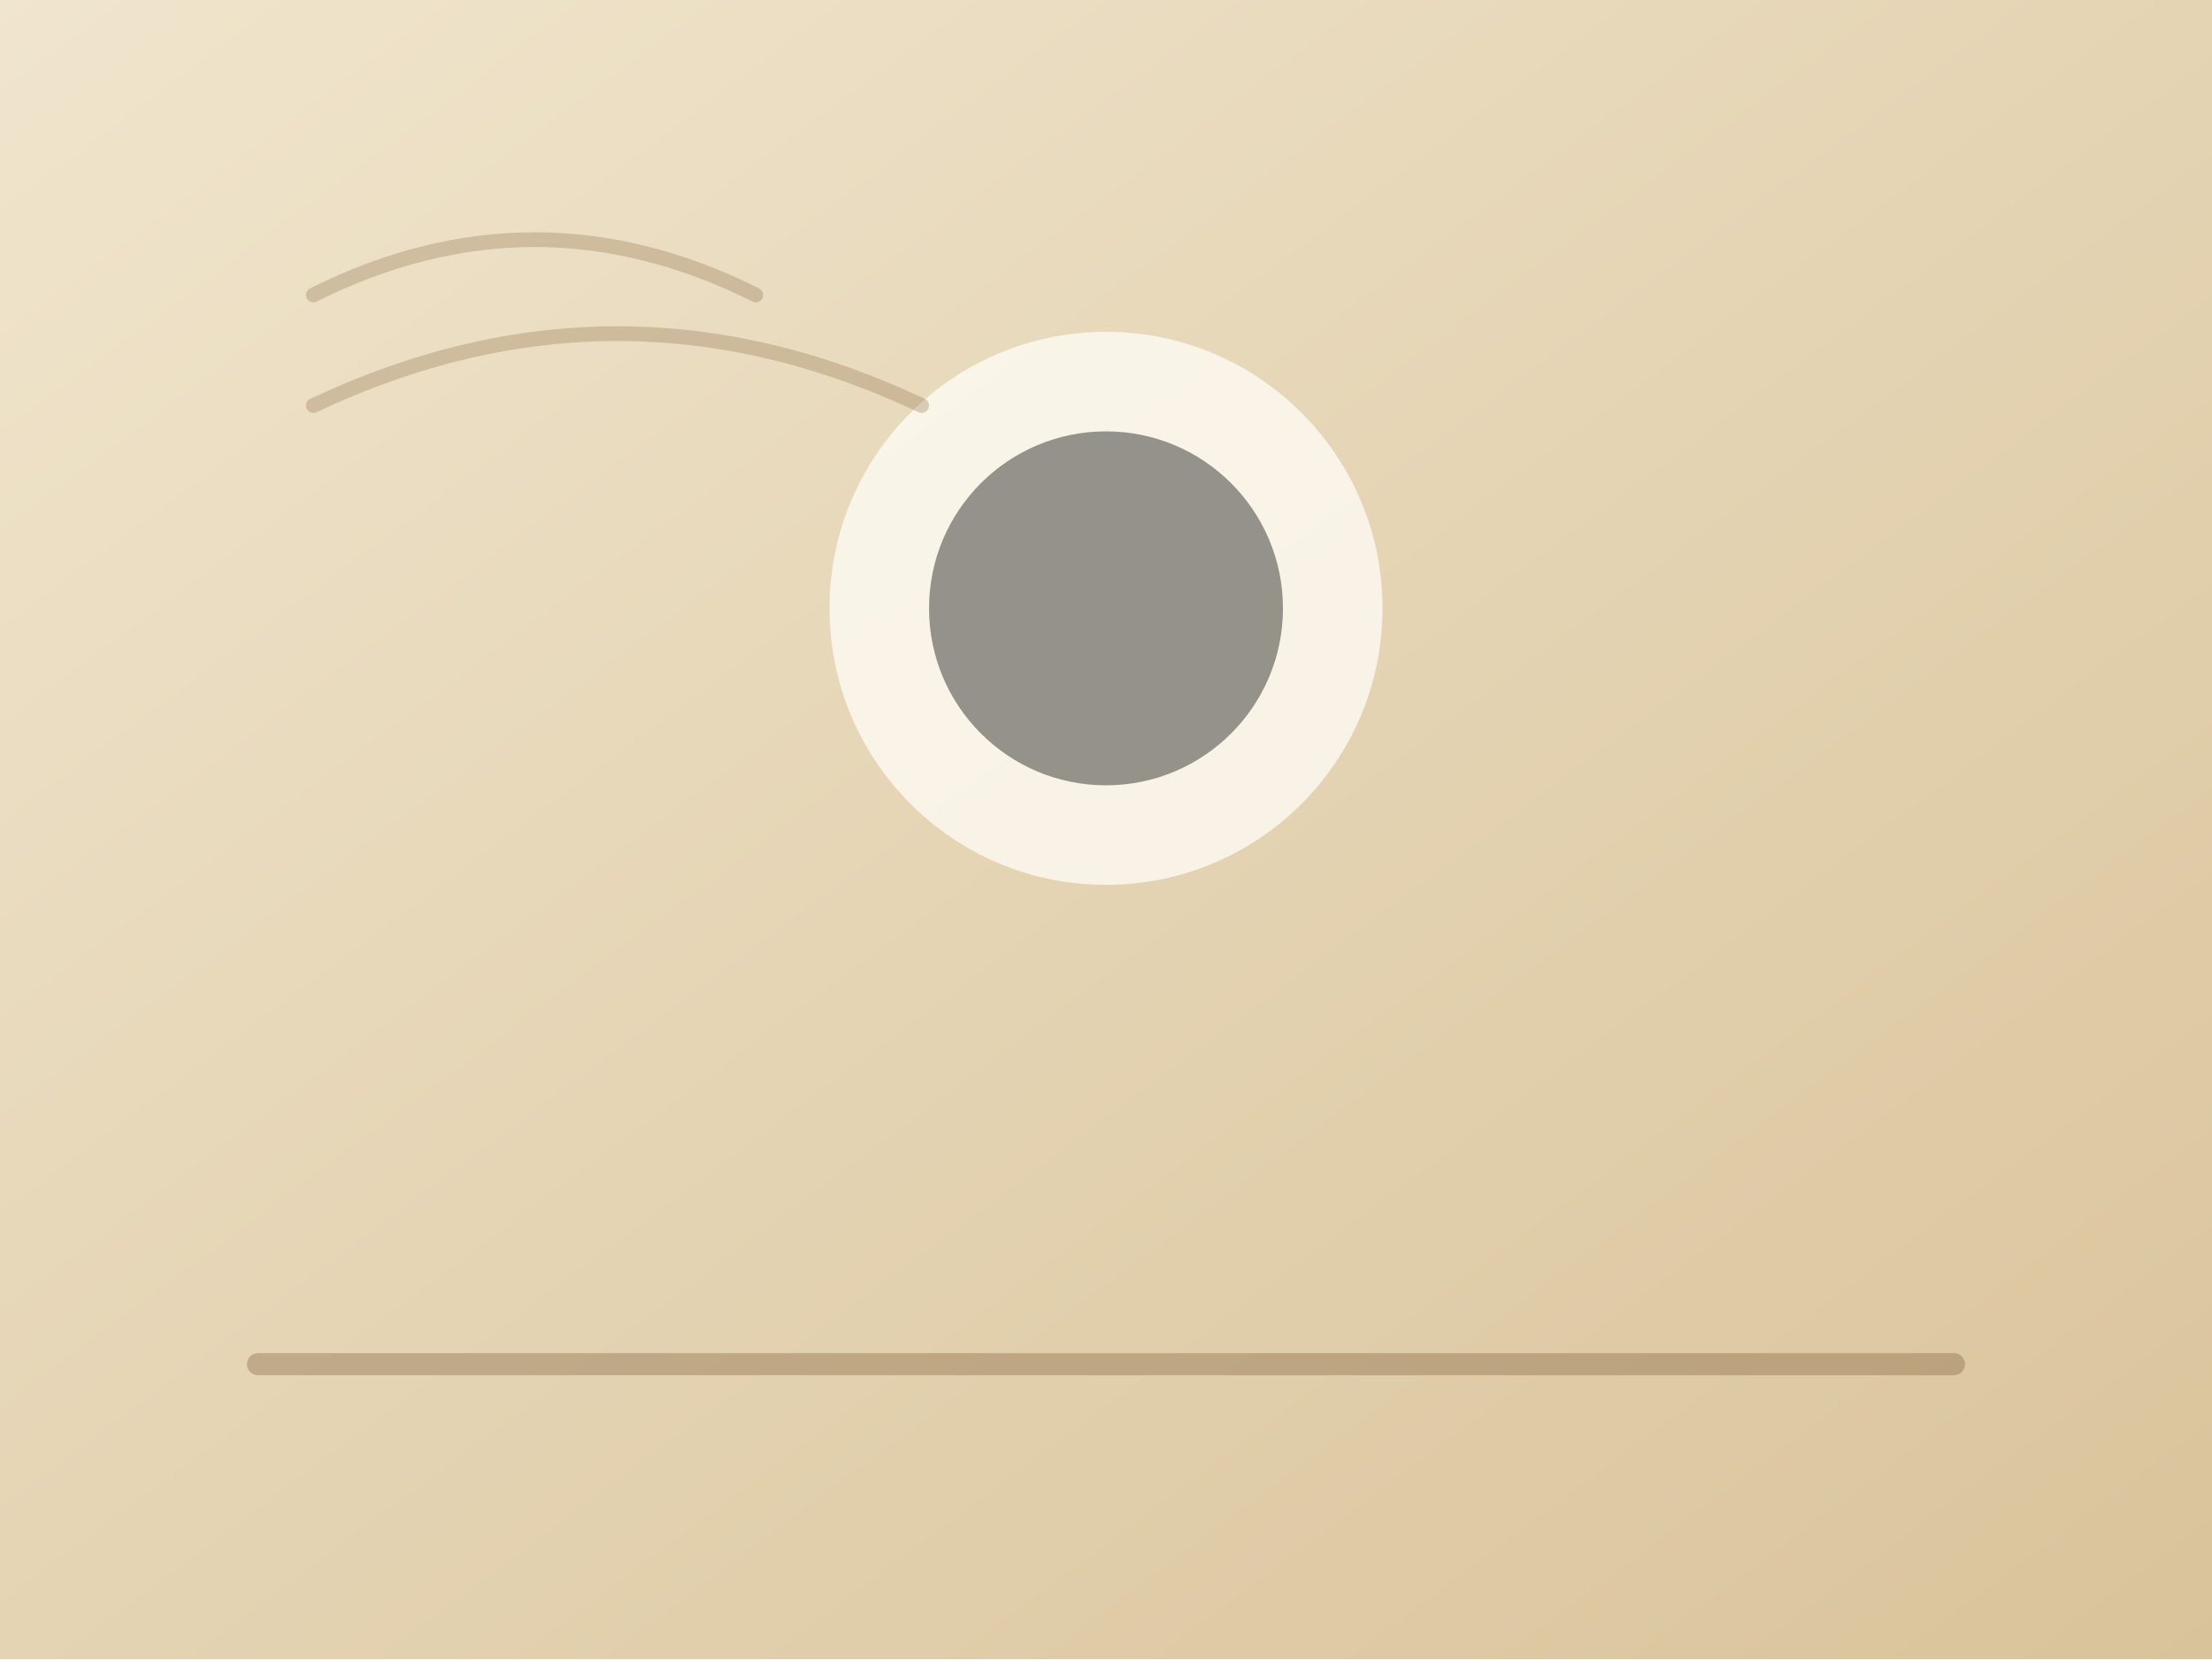
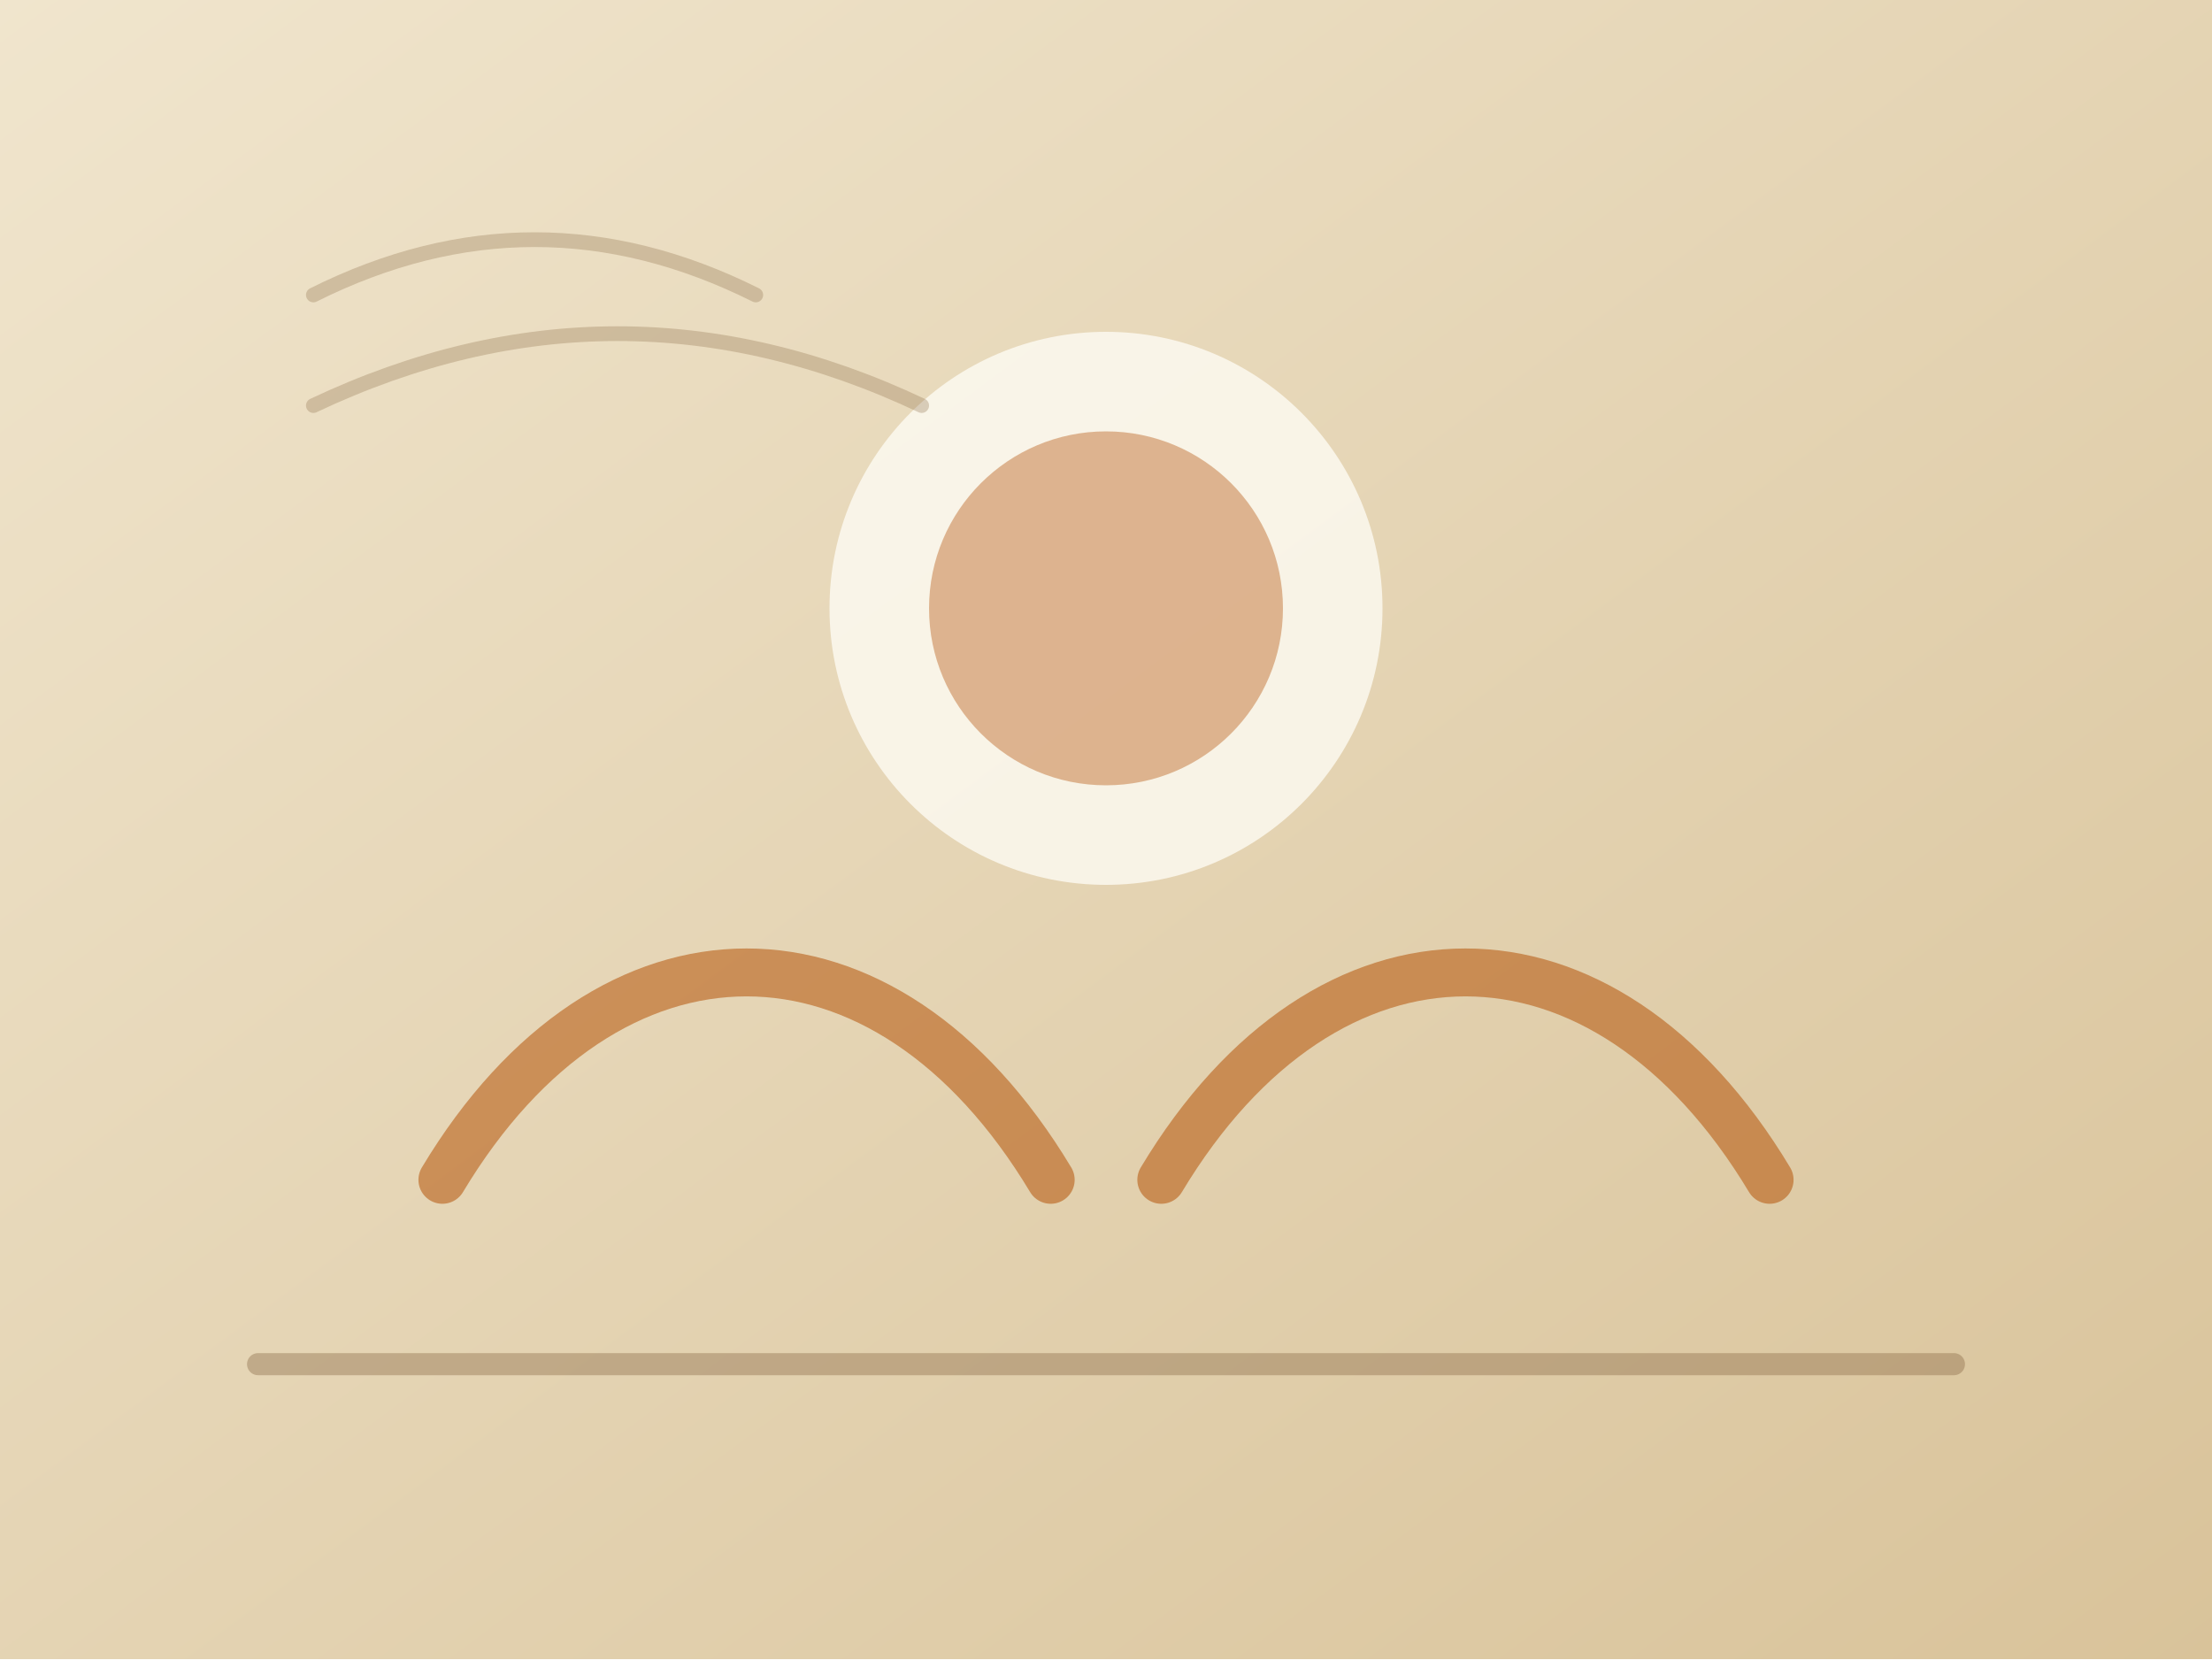
<svg xmlns="http://www.w3.org/2000/svg" viewBox="0 0 1200 900" role="img" aria-label="Realizacja">
  <defs>
    <linearGradient id="plaster" x1="0" y1="0" x2="1" y2="1">
      <stop offset="0" stop-color="#f0e5cd" />
      <stop offset="1" stop-color="#d9c39a" />
    </linearGradient>
  </defs>
  <rect width="1200" height="900" fill="url(#plaster)" />
-   <g fill="none" stroke="{{KOLOR}}" stroke-width="26" opacity="0.55" stroke-linecap="round">
+   <g fill="none" stroke="#b45309" stroke-width="26" opacity="0.55" stroke-linecap="round">
    <path d="M240 640c90-150 240-150 330 0" />
    <path d="M630 640c90-150 240-150 330 0" />
  </g>
  <circle cx="600" cy="330" r="150" fill="#fffdf7" opacity="0.75" />
-   <circle cx="600" cy="330" r="96" fill="{{KOLOR}}" opacity="0.4" />
+   <circle cx="600" cy="330" r="96" fill="#b45309" opacity="0.4" />
  <path d="M140 740h920" stroke="#8a6a45" stroke-width="12" opacity="0.4" stroke-linecap="round" />
  <g opacity="0.3" stroke="#8a6a45" stroke-width="8" fill="none" stroke-linecap="round">
    <path d="M170 160c80-40 160-40 240 0" />
    <path d="M170 220c110-52 220-52 330 0" />
  </g>
</svg>
